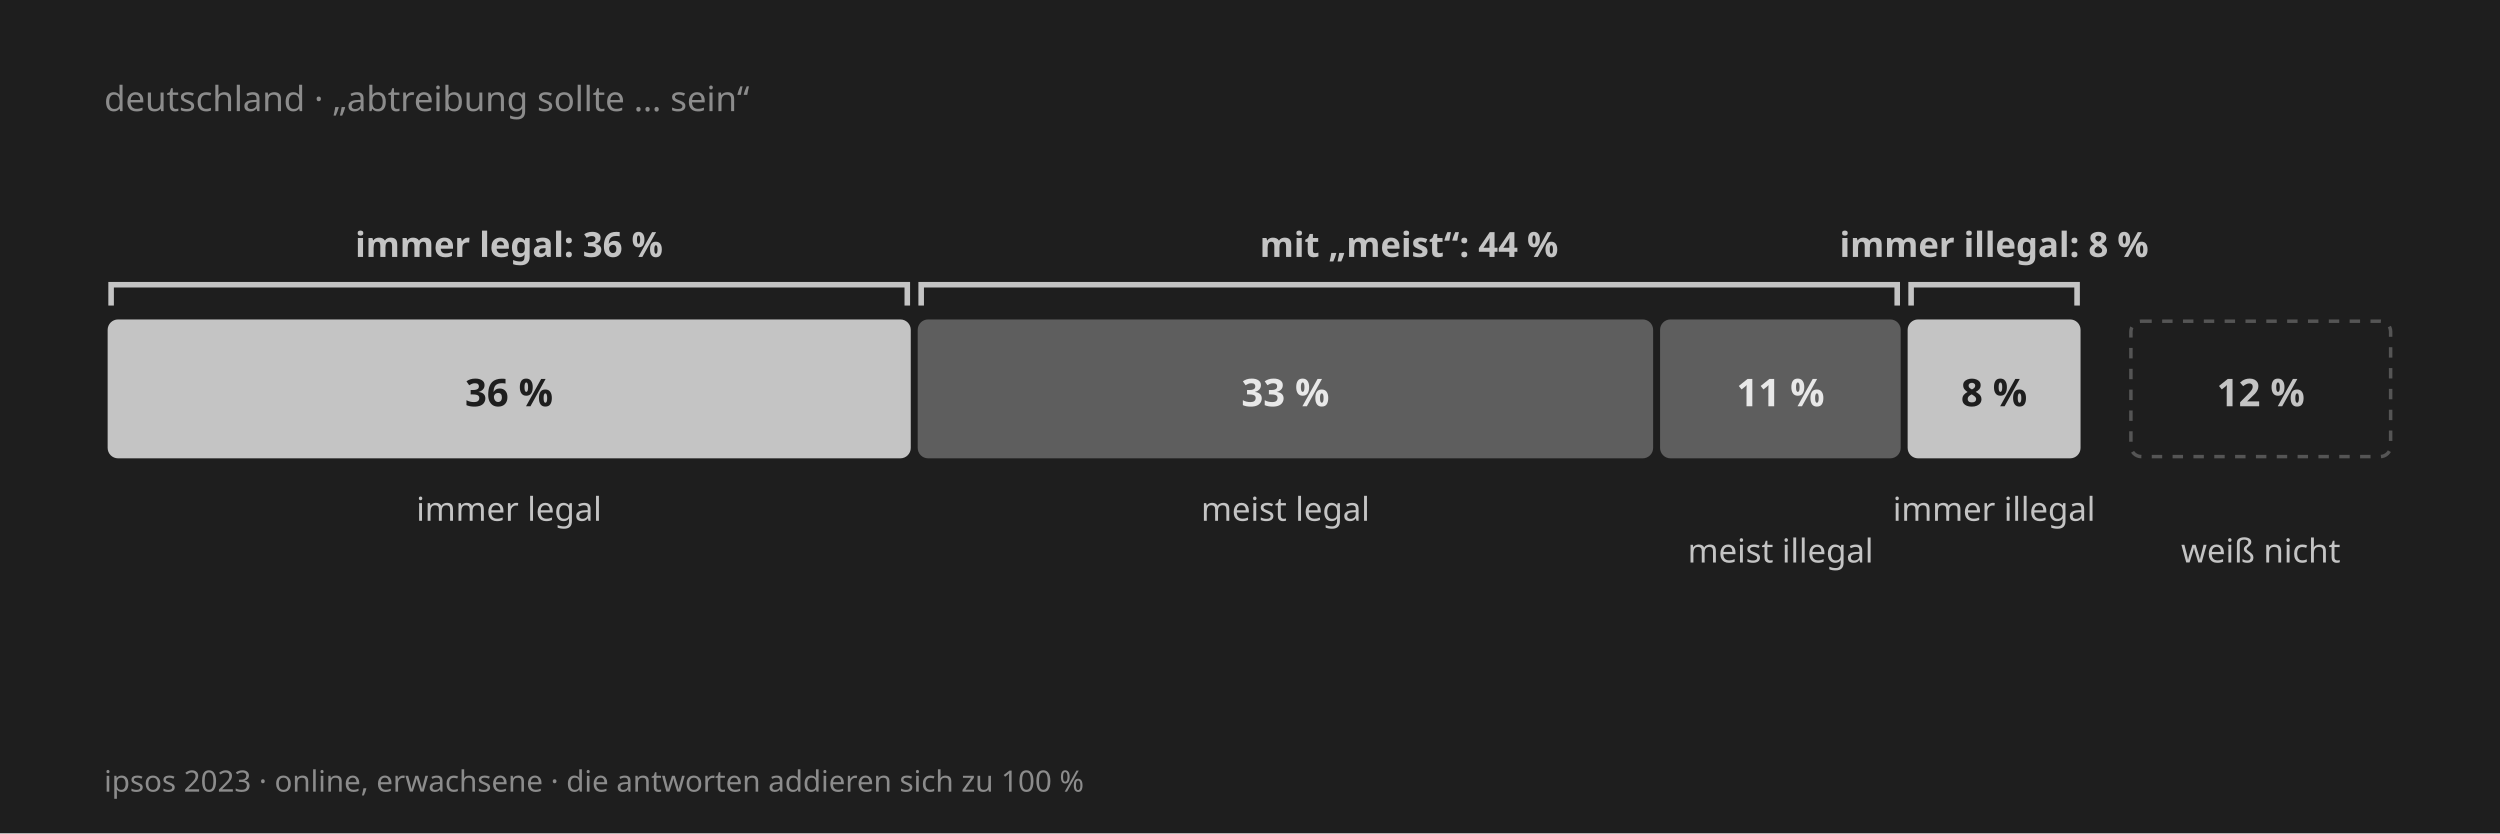
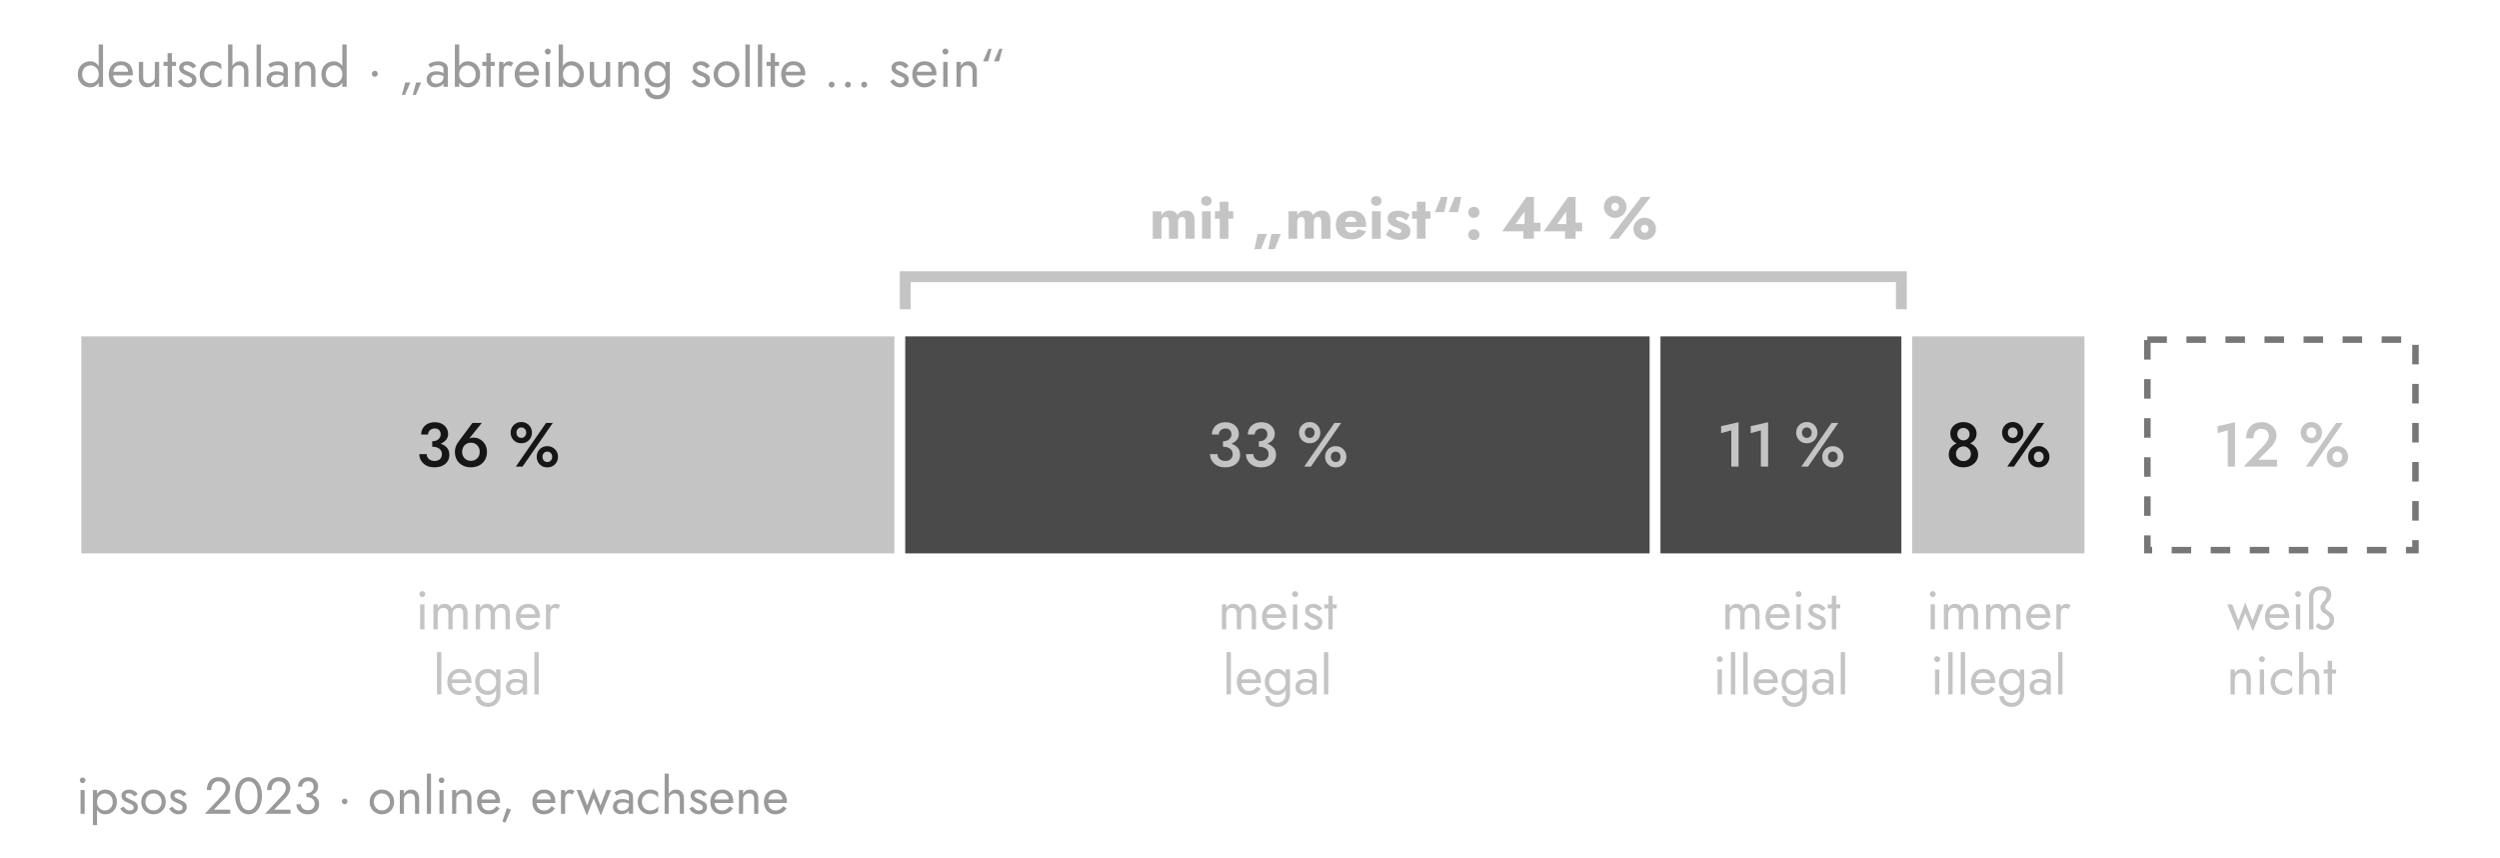
- <svg xmlns="http://www.w3.org/2000/svg" viewBox="0 0 720 240" width="720" height="240" font-family="'Jost','Century Gothic',sans-serif" role="img">
-   <rect x="0" y="0" width="720" height="240" fill="#1e1e1e" />
-   <rect x="31.0" y="92" width="231.3" height="40" rx="3" fill="#c4c4c4" />
-   <text x="146.6" y="117.0" font-size="11" fill="#1e1e1e" text-anchor="middle" font-weight="600">36 %</text>
-   <rect x="264.3" y="92" width="211.8" height="40" rx="3" fill="#5e5e5e" />
-   <text x="370.2" y="117.0" font-size="11" fill="#e8e8e8" text-anchor="middle" font-weight="600">33 %</text>
-   <rect x="478.1" y="92" width="69.3" height="40" rx="3" fill="#5e5e5e" />
-   <text x="512.8" y="117.0" font-size="11" fill="#e8e8e8" text-anchor="middle" font-weight="600">11 %</text>
-   <rect x="549.4" y="92" width="49.8" height="40" rx="3" fill="#c4c4c4" />
-   <text x="574.3" y="117.0" font-size="11" fill="#1e1e1e" text-anchor="middle" font-weight="600">8 %</text>
-   <rect x="613.7" y="92.5" width="74.8" height="39" rx="3" fill="none" stroke="#555555" stroke-width="1" stroke-dasharray="3 3" />
-   <text x="651.1" y="117.0" font-size="11" fill="#c4c4c4" text-anchor="middle" font-weight="600">12 %</text>
-   <text x="146.6" y="150.0" font-size="9.5" fill="#c4c4c4" text-anchor="middle">immer legal</text>
-   <text x="370.2" y="150.0" font-size="9.5" fill="#c4c4c4" text-anchor="middle">meist legal</text>
-   <text x="512.8" y="162.0" font-size="9.5" fill="#c4c4c4" text-anchor="middle">meist illegal</text>
-   <text x="574.3" y="150.0" font-size="9.5" fill="#c4c4c4" text-anchor="middle">immer illegal</text>
-   <text x="651.1" y="162.0" font-size="9.5" fill="#c4c4c4" text-anchor="middle">weiß nicht</text>
-   <path d="M32.0,88 L32.0,82 L261.3,82 L261.3,88" fill="none" stroke="#c4c4c4" stroke-width="1.6" />
-   <text x="146.6" y="74.0" font-size="10" fill="#c4c4c4" text-anchor="middle" font-weight="600">immer legal: 36 %</text>
-   <path d="M265.3,88 L265.3,82 L546.4,82 L546.4,88" fill="none" stroke="#c4c4c4" stroke-width="1.6" />
-   <text x="405.8" y="74.0" font-size="10" fill="#c4c4c4" text-anchor="middle" font-weight="600">mit „meist“: 44 %</text>
-   <path d="M550.4,88 L550.4,82 L598.2,82 L598.2,88" fill="none" stroke="#c4c4c4" stroke-width="1.6" />
-   <text x="574.3" y="74.0" font-size="10" fill="#c4c4c4" text-anchor="middle" font-weight="600">immer illegal: 8 %</text>
-   <text x="30.0" y="32.0" font-size="10" fill="#8c8c8c" text-anchor="start">deutschland · „abtreibung sollte … sein“</text>
-   <text x="30.0" y="228.0" font-size="8.5" fill="#8c8c8c" text-anchor="start">ipsos 2023 · online, erwachsene · die antworten addieren sich zu 100 %</text>
+ <svg xmlns="http://www.w3.org/2000/svg" xmlns:xlink="http://www.w3.org/1999/xlink" width="460.8pt" height="158pt" viewBox="0 0 460.8 158" version="1.1">
+   <defs>
+     <style type="text/css">*{stroke-linejoin: round; stroke-linecap: butt}</style>
+   </defs>
+   <g id="figure_1">
+     <g id="patch_1">
+       <path d="M 0 158  L 460.8 158  L 460.8 0  L 0 0  L 0 158  z " style="fill: none" />
+     </g>
+     <g id="axes_1">
+       <g id="patch_2">
+         <path d="M 15 62  L 164.92 62  L 164.92 102  L 15 102  z " clip-path="url(#p897b57e339)" style="fill: #c4c4c4" />
+       </g>
+       <g id="patch_3">
+         <path d="M 166.92 62  L 304.18 62  L 304.18 102  L 166.92 102  z " clip-path="url(#p897b57e339)" style="fill: #4a4a4a" />
+       </g>
+       <g id="patch_4">
+         <path d="M 306.18 62  L 350.6 62  L 350.6 102  L 306.18 102  z " clip-path="url(#p897b57e339)" style="fill: #4a4a4a" />
+       </g>
+       <g id="patch_5">
+         <path d="M 352.6 62  L 384.36 62  L 384.36 102  L 352.6 102  z " clip-path="url(#p897b57e339)" style="fill: #c4c4c4" />
+       </g>
+       <g id="patch_6">
+         <path d="M 395.96 62.6  L 445.4 62.6  L 445.4 101.4  L 395.96 101.4  L 395.96 62.6  z " clip-path="url(#p897b57e339)" style="fill: none; stroke-dasharray: 3.6,3.6; stroke-dashoffset: 0; stroke: #777777; stroke-width: 1.2; stroke-linejoin: miter" />
+       </g>
+       <g id="line2d_1">
+         <path d="M 166.92 57  L 166.92 51  L 350.6 51  L 350.6 57  " clip-path="url(#p897b57e339)" style="fill: none; stroke: #c4c4c4; stroke-width: 2; stroke-linejoin: miter" />
+       </g>
+       <g id="text_1">
+         <g style="fill: #9a9a9a" transform="translate(14 16) scale(0.1 -0.1)">
+           <defs>
+             <path id="Jost-Book-bd" d="M 224 1472  Q 224 1952 422 2294  Q 621 2637 953 2822  Q 1286 3008 1683 3008  Q 2010 3008 2269 2861  Q 2528 2714 2688 2438  L 2688 4992  L 3200 4992  L 3200 0  L 2688 0  L 2688 506  Q 2528 230 2269 83  Q 2010 -64 1683 -64  Q 1286 -64 953 121  Q 621 307 422 652  Q 224 998 224 1472  z M 742 1472  Q 742 1133 880 896  Q 1018 659 1248 537  Q 1478 416 1747 416  Q 1971 416 2188 537  Q 2406 659 2547 896  Q 2688 1133 2688 1472  Q 2688 1811 2547 2048  Q 2406 2285 2188 2406  Q 1971 2528 1747 2528  Q 1478 2528 1248 2406  Q 1018 2285 880 2048  Q 742 1811 742 1472  z " transform="scale(0.015625)" />
+             <path id="Jost-Book-bf" d="M 1619 -64  Q 1210 -64 893 131  Q 576 326 400 672  Q 224 1018 224 1472  Q 224 1933 406 2278  Q 589 2624 918 2816  Q 1248 3008 1683 3008  Q 2330 3008 2701 2605  Q 3072 2202 3072 1498  Q 3072 1453 3069 1405  Q 3066 1357 3066 1344  L 749 1344  Q 781 902 1024 659  Q 1267 416 1683 416  Q 2285 416 2605 947  L 3021 685  Q 2560 -64 1619 -64  z M 1683 2560  Q 1306 2560 1069 2358  Q 832 2157 768 1779  L 2515 1779  Q 2490 2131 2262 2345  Q 2035 2560 1683 2560  z " transform="scale(0.015625)" />
+             <path id="Jost-Book-102" d="M 992 1152  Q 992 800 1152 608  Q 1312 416 1619 416  Q 1958 416 2163 621  Q 2368 826 2368 1152  L 2368 2944  L 2880 2944  L 2880 0  L 2368 0  L 2368 461  Q 2074 -64 1491 -64  Q 1030 -64 755 249  Q 480 563 480 1088  L 480 2944  L 992 2944  L 992 1152  z " transform="scale(0.015625)" />
+             <path id="Jost-Book-fe" d="M 32 2944  L 512 2944  L 512 3968  L 1024 3968  L 1024 2944  L 1504 2944  L 1504 2464  L 1024 2464  L 1024 0  L 512 0  L 512 2464  L 32 2464  L 32 2944  z " transform="scale(0.015625)" />
+             <path id="Jost-Book-f8" d="M 602 902  Q 736 698 931 550  Q 1126 403 1402 403  Q 1619 403 1744 502  Q 1869 602 1869 774  Q 1869 928 1769 1033  Q 1670 1139 1516 1212  Q 1363 1286 1190 1350  Q 998 1427 803 1532  Q 608 1638 477 1808  Q 346 1978 346 2234  Q 346 2496 483 2669  Q 621 2842 841 2925  Q 1062 3008 1299 3008  Q 1651 3008 1939 2841  Q 2227 2675 2362 2432  L 1952 2170  Q 1830 2336 1648 2445  Q 1466 2554 1235 2554  Q 1075 2554 960 2483  Q 845 2413 845 2266  Q 845 2086 1033 1974  Q 1222 1862 1459 1766  Q 1715 1664 1926 1545  Q 2138 1427 2262 1260  Q 2387 1094 2387 832  Q 2387 448 2108 192  Q 1830 -64 1376 -64  Q 1082 -64 845 41  Q 608 147 445 313  Q 282 480 198 653  L 602 902  z " transform="scale(0.015625)" />
+             <path id="Jost-Book-b7" d="M 710 1472  Q 710 1165 841 928  Q 973 691 1200 553  Q 1427 416 1715 416  Q 2074 416 2355 576  Q 2637 736 2739 954  L 2739 314  Q 2586 134 2301 35  Q 2016 -64 1715 -64  Q 1286 -64 940 134  Q 595 333 393 681  Q 192 1030 192 1472  Q 192 1920 393 2265  Q 595 2611 940 2809  Q 1286 3008 1715 3008  Q 2016 3008 2301 2909  Q 2586 2810 2739 2630  L 2739 1990  Q 2637 2208 2355 2368  Q 2074 2528 1715 2528  Q 1427 2528 1200 2393  Q 973 2259 841 2019  Q 710 1779 710 1472  z " transform="scale(0.015625)" />
+             <path id="Jost-Book-cf" d="M 2368 1792  Q 2368 2528 1741 2528  Q 1408 2528 1200 2320  Q 992 2112 992 1792  L 992 0  L 480 0  L 480 4992  L 992 4992  L 992 2477  Q 1126 2720 1353 2864  Q 1581 3008 1869 3008  Q 2323 3008 2601 2717  Q 2880 2426 2880 1856  L 2880 0  L 2368 0  L 2368 1792  z " transform="scale(0.015625)" />
+             <path id="Jost-Book-de" d="M 480 4992  L 992 4992  L 992 0  L 480 0  L 480 4992  z " transform="scale(0.015625)" />
+             <path id="Jost-Book-ac" d="M 634 2266  L 384 2643  Q 550 2765 841 2886  Q 1133 3008 1542 3008  Q 2054 3008 2374 2774  Q 2694 2541 2694 2112  L 2694 0  L 2182 0  L 2182 397  Q 2042 166 1760 51  Q 1478 -64 1210 -64  Q 941 -64 707 48  Q 474 160 333 371  Q 192 582 192 883  Q 192 1312 496 1571  Q 800 1830 1344 1830  Q 1638 1830 1846 1763  Q 2054 1696 2182 1613  L 2182 2042  Q 2182 2342 1987 2451  Q 1792 2560 1517 2560  Q 1184 2560 960 2451  Q 736 2342 634 2266  z M 710 909  Q 710 653 886 515  Q 1062 378 1344 378  Q 1696 378 1939 589  Q 2182 800 2182 1152  L 2182 1261  Q 2003 1350 1817 1388  Q 1632 1427 1427 1427  Q 1056 1427 883 1289  Q 710 1152 710 909  z " transform="scale(0.015625)" />
+             <path id="Jost-Book-e3" d="M 2368 1792  Q 2368 2528 1741 2528  Q 1408 2528 1200 2323  Q 992 2118 992 1792  L 992 0  L 480 0  L 480 2944  L 992 2944  L 992 2483  Q 1280 3008 1869 3008  Q 2336 3008 2608 2697  Q 2880 2387 2880 1856  L 2880 0  L 2368 0  L 2368 1792  z " transform="scale(0.015625)" />
+             <path id="Jost-Book-1" transform="scale(0.015625)" />
+             <path id="Jost-Book-1d4" d="M 608 1536  Q 608 1683 713 1785  Q 819 1888 960 1888  Q 1107 1888 1209 1785  Q 1312 1683 1312 1536  Q 1312 1395 1209 1289  Q 1107 1184 960 1184  Q 819 1184 713 1289  Q 608 1395 608 1536  z " transform="scale(0.015625)" />
+             <path id="Jost-Book-1ba" d="M 704 512  L 1312 512  L 672 -960  L 320 -960  L 704 512  z M 1984 512  L 2592 512  L 1952 -960  L 1600 -960  L 1984 512  z " transform="scale(0.015625)" />
+             <path id="Jost-Book-b6" d="M 3424 1472  Q 3424 998 3225 652  Q 3027 307 2697 121  Q 2368 -64 1965 -64  Q 1638 -64 1379 83  Q 1120 230 960 506  L 960 0  L 448 0  L 448 4992  L 960 4992  L 960 2438  Q 1120 2714 1379 2861  Q 1638 3008 1965 3008  Q 2368 3008 2697 2822  Q 3027 2637 3225 2294  Q 3424 1952 3424 1472  z M 2906 1472  Q 2906 1811 2768 2048  Q 2630 2285 2403 2406  Q 2176 2528 1901 2528  Q 1677 2528 1459 2406  Q 1242 2285 1101 2048  Q 960 1811 960 1472  Q 960 1133 1101 896  Q 1242 659 1459 537  Q 1677 416 1901 416  Q 2176 416 2403 537  Q 2630 659 2768 896  Q 2906 1133 2906 1472  z " transform="scale(0.015625)" />
+             <path id="Jost-Book-f3" d="M 1882 2381  Q 1779 2458 1696 2493  Q 1613 2528 1485 2528  Q 1197 2528 1094 2320  Q 992 2112 992 1792  L 992 0  L 480 0  L 480 2944  L 992 2944  L 992 2605  Q 1114 2790 1280 2899  Q 1446 3008 1613 3008  Q 1773 3008 1910 2966  Q 2048 2925 2163 2803  L 1882 2381  z " transform="scale(0.015625)" />
+             <path id="Jost-Book-d1" d="M 480 4160  Q 480 4307 585 4409  Q 691 4512 832 4512  Q 979 4512 1081 4409  Q 1184 4307 1184 4160  Q 1184 4019 1081 3913  Q 979 3808 832 3808  Q 691 3808 585 3913  Q 480 4019 480 4160  z M 576 2944  L 1088 2944  L 1088 0  L 576 0  L 576 2944  z " transform="scale(0.015625)" />
+             <path id="Jost-Book-ca" d="M 282 -192  L 800 -192  Q 800 -403 915 -585  Q 1030 -768 1241 -880  Q 1453 -992 1741 -992  Q 1965 -992 2182 -883  Q 2400 -774 2544 -540  Q 2688 -307 2688 64  L 2688 506  Q 2528 230 2269 83  Q 2010 -64 1683 -64  Q 1286 -64 953 121  Q 621 307 422 652  Q 224 998 224 1472  Q 224 1952 422 2294  Q 621 2637 953 2822  Q 1286 3008 1683 3008  Q 2010 3008 2269 2861  Q 2528 2714 2688 2438  L 2688 2944  L 3200 2944  L 3200 64  Q 3200 -442 2989 -784  Q 2778 -1126 2445 -1299  Q 2112 -1472 1741 -1472  Q 1312 -1472 982 -1312  Q 653 -1152 467 -861  Q 282 -570 282 -192  z M 742 1472  Q 742 1133 880 896  Q 1018 659 1248 537  Q 1478 416 1747 416  Q 1971 416 2188 537  Q 2406 659 2547 896  Q 2688 1133 2688 1472  Q 2688 1811 2547 2048  Q 2406 2285 2188 2406  Q 1971 2528 1747 2528  Q 1478 2528 1248 2406  Q 1018 2285 880 2048  Q 742 1811 742 1472  z " transform="scale(0.015625)" />
+             <path id="Jost-Book-e8" d="M 224 1472  Q 224 1920 425 2265  Q 627 2611 972 2809  Q 1318 3008 1747 3008  Q 2182 3008 2524 2809  Q 2867 2611 3068 2265  Q 3270 1920 3270 1472  Q 3270 1030 3068 681  Q 2867 333 2524 134  Q 2182 -64 1747 -64  Q 1318 -64 972 134  Q 627 333 425 681  Q 224 1030 224 1472  z M 742 1472  Q 742 1165 873 928  Q 1005 691 1232 553  Q 1459 416 1747 416  Q 2035 416 2262 553  Q 2490 691 2621 928  Q 2752 1165 2752 1472  Q 2752 1779 2621 2019  Q 2490 2259 2262 2393  Q 2035 2528 1747 2528  Q 1459 2528 1232 2393  Q 1005 2259 873 2019  Q 742 1779 742 1472  z " transform="scale(0.015625)" />
+             <path id="Jost-Book-1c6" d="M 608 256  Q 608 403 713 505  Q 819 608 960 608  Q 1107 608 1209 505  Q 1312 403 1312 256  Q 1312 115 1209 9  Q 1107 -96 960 -96  Q 819 -96 713 9  Q 608 115 608 256  z M 2528 256  Q 2528 403 2633 505  Q 2739 608 2880 608  Q 3027 608 3129 505  Q 3232 403 3232 256  Q 3232 115 3129 9  Q 3027 -96 2880 -96  Q 2739 -96 2633 9  Q 2528 115 2528 256  z M 4448 256  Q 4448 403 4553 505  Q 4659 608 4800 608  Q 4947 608 5049 505  Q 5152 403 5152 256  Q 5152 115 5049 9  Q 4947 -96 4800 -96  Q 4659 -96 4553 9  Q 4448 115 4448 256  z " transform="scale(0.015625)" />
+             <path id="Jost-Book-1b7" d="M 1056 3008  L 448 3008  L 1088 4480  L 1440 4480  L 1056 3008  z M 2336 3008  L 1728 3008  L 2368 4480  L 2720 4480  L 2336 3008  z " transform="scale(0.015625)" />
+           </defs>
+           <use xlink:href="#Jost-Book-bd" />
+           <use xlink:href="#Jost-Book-bf" transform="translate(57 0)" />
+           <use xlink:href="#Jost-Book-102" transform="translate(108.5 0)" />
+           <use xlink:href="#Jost-Book-fe" transform="translate(161 0)" />
+           <use xlink:href="#Jost-Book-f8" transform="translate(185 0)" />
+           <use xlink:href="#Jost-Book-b7" transform="translate(225.2969 0)" />
+           <use xlink:href="#Jost-Book-cf" transform="translate(273.0938 0)" />
+           <use xlink:href="#Jost-Book-de" transform="translate(325.5938 0)" />
+           <use xlink:href="#Jost-Book-ac" transform="translate(348.5938 0)" />
+           <use xlink:href="#Jost-Book-e3" transform="translate(396.6875 0)" />
+           <use xlink:href="#Jost-Book-bd" transform="translate(449.1875 0)" />
+           <use xlink:href="#Jost-Book-1" transform="translate(506.1875 0)" />
+           <use xlink:href="#Jost-Book-1d4" transform="translate(536.1875 0)" />
+           <use xlink:href="#Jost-Book-1" transform="translate(566.1875 0)" />
+           <use xlink:href="#Jost-Book-1ba" transform="translate(596.1875 0)" />
+           <use xlink:href="#Jost-Book-ac" transform="translate(643.6875 0)" />
+           <use xlink:href="#Jost-Book-b6" transform="translate(691.7812 0)" />
+           <use xlink:href="#Jost-Book-fe" transform="translate(748.7812 0)" />
+           <use xlink:href="#Jost-Book-f3" transform="translate(772.7812 0)" />
+           <use xlink:href="#Jost-Book-bf" transform="translate(805.5781 0)" />
+           <use xlink:href="#Jost-Book-d1" transform="translate(857.0781 0)" />
+           <use xlink:href="#Jost-Book-b6" transform="translate(883.0781 0)" />
+           <use xlink:href="#Jost-Book-102" transform="translate(940.0781 0)" />
+           <use xlink:href="#Jost-Book-e3" transform="translate(992.5781 0)" />
+           <use xlink:href="#Jost-Book-ca" transform="translate(1045.078 0)" />
+           <use xlink:href="#Jost-Book-1" transform="translate(1102.078 0)" />
+           <use xlink:href="#Jost-Book-f8" transform="translate(1132.078 0)" />
+           <use xlink:href="#Jost-Book-e8" transform="translate(1172.375 0)" />
+           <use xlink:href="#Jost-Book-de" transform="translate(1226.969 0)" />
+           <use xlink:href="#Jost-Book-de" transform="translate(1249.969 0)" />
+           <use xlink:href="#Jost-Book-fe" transform="translate(1272.969 0)" />
+           <use xlink:href="#Jost-Book-bf" transform="translate(1296.969 0)" />
+           <use xlink:href="#Jost-Book-1" transform="translate(1348.469 0)" />
+           <use xlink:href="#Jost-Book-1c6" transform="translate(1378.469 0)" />
+           <use xlink:href="#Jost-Book-1" transform="translate(1468.469 0)" />
+           <use xlink:href="#Jost-Book-f8" transform="translate(1498.469 0)" />
+           <use xlink:href="#Jost-Book-bf" transform="translate(1538.766 0)" />
+           <use xlink:href="#Jost-Book-d1" transform="translate(1590.266 0)" />
+           <use xlink:href="#Jost-Book-e3" transform="translate(1616.266 0)" />
+           <use xlink:href="#Jost-Book-1b7" transform="translate(1665.766 0)" />
+         </g>
+       </g>
+       <g id="text_2">
+         <g style="fill: #161616" transform="translate(76.68289 86) scale(0.115 -0.115)">
+           <defs>
+             <path id="Jost-Medium-16c" d="M 1901 -77  Q 1421 -77 1075 108  Q 730 294 541 601  Q 352 909 352 1280  L 1114 1280  Q 1114 960 1344 768  Q 1574 576 1914 576  Q 2259 576 2467 761  Q 2675 947 2675 1280  Q 2675 1638 2403 1836  Q 2131 2035 1677 2035  L 1677 2598  Q 2086 2598 2316 2806  Q 2547 3014 2547 3302  Q 2547 3571 2393 3740  Q 2240 3910 1939 3910  Q 1651 3910 1452 3734  Q 1254 3558 1254 3290  L 544 3290  Q 544 3654 720 3939  Q 896 4224 1209 4387  Q 1523 4550 1933 4550  Q 2368 4550 2675 4384  Q 2982 4218 3145 3942  Q 3309 3667 3309 3341  Q 3309 3002 3101 2746  Q 2893 2490 2541 2342  Q 2944 2214 3190 1936  Q 3437 1658 3437 1203  Q 3437 813 3245 525  Q 3053 237 2707 80  Q 2362 -77 1901 -77  z " transform="scale(0.015625)" />
+             <path id="Jost-Medium-16f" d="M 2118 4474  L 3078 4474  L 1798 2886  Q 1894 2931 2009 2950  Q 2125 2970 2259 2970  Q 2611 2970 2918 2784  Q 3226 2598 3418 2268  Q 3610 1939 3610 1510  Q 3610 1018 3389 659  Q 3168 301 2797 112  Q 2426 -77 1965 -77  Q 1504 -77 1129 112  Q 755 301 537 659  Q 320 1018 320 1510  Q 320 1824 425 2089  Q 531 2355 698 2566  L 2118 4474  z M 1062 1510  Q 1062 1101 1318 845  Q 1574 589 1965 589  Q 2349 589 2608 845  Q 2867 1101 2867 1510  Q 2867 1926 2608 2188  Q 2349 2451 1965 2451  Q 1574 2451 1318 2188  Q 1062 1926 1062 1510  z " transform="scale(0.015625)" />
+             <path id="Jost-Medium-1" transform="scale(0.015625)" />
+             <path id="Jost-Medium-1b0" d="M 192 3482  Q 192 3782 333 4028  Q 474 4275 720 4422  Q 966 4570 1286 4570  Q 1606 4570 1849 4422  Q 2093 4275 2233 4028  Q 2374 3782 2374 3482  Q 2374 3181 2233 2931  Q 2093 2682 1849 2538  Q 1606 2394 1286 2394  Q 966 2394 720 2538  Q 474 2682 333 2931  Q 192 3181 192 3482  z M 3827 4480  L 4518 4480  L 1414 0  L 723 0  L 3827 4480  z M 787 3482  Q 787 3264 918 3104  Q 1050 2944 1286 2944  Q 1517 2944 1651 3104  Q 1786 3264 1786 3482  Q 1786 3699 1651 3856  Q 1517 4013 1286 4013  Q 1050 4013 918 3856  Q 787 3699 787 3482  z M 2867 1005  Q 2867 1306 3004 1552  Q 3142 1798 3388 1945  Q 3635 2093 3955 2093  Q 4275 2093 4521 1945  Q 4768 1798 4909 1552  Q 5050 1306 5050 1005  Q 5050 698 4909 451  Q 4768 205 4521 61  Q 4275 -83 3955 -83  Q 3635 -83 3388 61  Q 3142 205 3004 451  Q 2867 698 2867 1005  z M 3456 1005  Q 3456 787 3590 627  Q 3725 467 3955 467  Q 4186 467 4320 627  Q 4454 787 4454 1005  Q 4454 1216 4320 1376  Q 4186 1536 3955 1536  Q 3725 1536 3590 1376  Q 3456 1216 3456 1005  z " transform="scale(0.015625)" />
+           </defs>
+           <use xlink:href="#Jost-Medium-16c" />
+           <use xlink:href="#Jost-Medium-16f" transform="translate(57.59375 0)" />
+           <use xlink:href="#Jost-Medium-1" transform="translate(119 0)" />
+           <use xlink:href="#Jost-Medium-1b0" transform="translate(149 0)" />
+         </g>
+       </g>
+       <g id="text_3">
+         <g style="fill: #c4c4c4" transform="translate(76.57016 116) scale(0.1 -0.1)">
+           <defs>
+             <path id="Jost-Book-e2" d="M 4512 1856  L 4512 0  L 4000 0  L 4000 1792  Q 4000 2170 3862 2349  Q 3725 2528 3437 2528  Q 3123 2528 2937 2333  Q 2752 2138 2752 1792  L 2752 0  L 2240 0  L 2240 1792  Q 2240 2170 2102 2349  Q 1965 2528 1677 2528  Q 1363 2528 1177 2333  Q 992 2138 992 1792  L 992 0  L 480 0  L 480 2944  L 992 2944  L 992 2515  Q 1254 3008 1805 3008  Q 2112 3008 2333 2864  Q 2554 2720 2656 2458  Q 2963 3008 3565 3008  Q 4019 3008 4265 2707  Q 4512 2406 4512 1856  z " transform="scale(0.015625)" />
+           </defs>
+           <use xlink:href="#Jost-Book-d1" />
+           <use xlink:href="#Jost-Book-e2" transform="translate(26 0)" />
+           <use xlink:href="#Jost-Book-e2" transform="translate(104 0)" />
+           <use xlink:href="#Jost-Book-bf" transform="translate(182 0)" />
+           <use xlink:href="#Jost-Book-f3" transform="translate(233.5 0)" />
+         </g>
+       </g>
+       <g id="text_4">
+         <g style="fill: #c4c4c4" transform="translate(79.83031 128) scale(0.1 -0.1)">
+           <use xlink:href="#Jost-Book-de" />
+           <use xlink:href="#Jost-Book-bf" transform="translate(23 0)" />
+           <use xlink:href="#Jost-Book-ca" transform="translate(74.5 0)" />
+           <use xlink:href="#Jost-Book-ac" transform="translate(131.5 0)" />
+           <use xlink:href="#Jost-Book-de" transform="translate(179.5938 0)" />
+         </g>
+       </g>
+       <g id="text_5">
+         <g style="fill: #c4c4c4" transform="translate(222.4921 86) scale(0.115 -0.115)">
+           <use xlink:href="#Jost-Medium-16c" />
+           <use xlink:href="#Jost-Medium-16c" transform="translate(57.59375 0)" />
+           <use xlink:href="#Jost-Medium-1" transform="translate(115.1875 0)" />
+           <use xlink:href="#Jost-Medium-1b0" transform="translate(145.1875 0)" />
+         </g>
+       </g>
+       <g id="text_6">
+         <g style="fill: #c4c4c4" transform="translate(224.5602 116) scale(0.1 -0.1)">
+           <use xlink:href="#Jost-Book-e2" />
+           <use xlink:href="#Jost-Book-bf" transform="translate(78 0)" />
+           <use xlink:href="#Jost-Book-d1" transform="translate(129.5 0)" />
+           <use xlink:href="#Jost-Book-f8" transform="translate(155.5 0)" />
+           <use xlink:href="#Jost-Book-fe" transform="translate(195.7969 0)" />
+         </g>
+       </g>
+       <g id="text_7">
+         <g style="fill: #c4c4c4" transform="translate(225.4203 128) scale(0.1 -0.1)">
+           <use xlink:href="#Jost-Book-de" />
+           <use xlink:href="#Jost-Book-bf" transform="translate(23 0)" />
+           <use xlink:href="#Jost-Book-ca" transform="translate(74.5 0)" />
+           <use xlink:href="#Jost-Book-ac" transform="translate(131.5 0)" />
+           <use xlink:href="#Jost-Book-de" transform="translate(179.5938 0)" />
+         </g>
+       </g>
+       <g id="text_8">
+         <g style="fill: #c4c4c4" transform="translate(316.5037 86) scale(0.115 -0.115)">
+           <defs>
+             <path id="Jost-Medium-16a" d="M 480 3430  L 480 4147  L 2266 4550  L 2266 0  L 1523 0  L 1523 3718  L 480 3430  z " transform="scale(0.015625)" />
+           </defs>
+           <use xlink:href="#Jost-Medium-16a" />
+           <use xlink:href="#Jost-Medium-16a" transform="translate(47.40625 0)" />
+           <use xlink:href="#Jost-Medium-1" transform="translate(94.8125 0)" />
+           <use xlink:href="#Jost-Medium-1b0" transform="translate(124.8125 0)" />
+         </g>
+       </g>
+       <g id="text_9">
+         <g style="fill: #c4c4c4" transform="translate(317.4002 116) scale(0.1 -0.1)">
+           <use xlink:href="#Jost-Book-e2" />
+           <use xlink:href="#Jost-Book-bf" transform="translate(78 0)" />
+           <use xlink:href="#Jost-Book-d1" transform="translate(129.5 0)" />
+           <use xlink:href="#Jost-Book-f8" transform="translate(155.5 0)" />
+           <use xlink:href="#Jost-Book-fe" transform="translate(195.7969 0)" />
+         </g>
+       </g>
+       <g id="text_10">
+         <g style="fill: #c4c4c4" transform="translate(315.8103 128) scale(0.1 -0.1)">
+           <use xlink:href="#Jost-Book-d1" />
+           <use xlink:href="#Jost-Book-de" transform="translate(26 0)" />
+           <use xlink:href="#Jost-Book-de" transform="translate(49 0)" />
+           <use xlink:href="#Jost-Book-bf" transform="translate(72 0)" />
+           <use xlink:href="#Jost-Book-ca" transform="translate(123.5 0)" />
+           <use xlink:href="#Jost-Book-ac" transform="translate(180.5 0)" />
+           <use xlink:href="#Jost-Book-de" transform="translate(228.5938 0)" />
+         </g>
+       </g>
+       <g id="text_11">
+         <g style="fill: #161616" transform="translate(358.7158 86) scale(0.115 -0.115)">
+           <defs>
+             <path id="Jost-Medium-171" d="M 346 1216  Q 346 1664 579 1952  Q 813 2240 1158 2381  Q 864 2515 685 2771  Q 506 3027 506 3398  Q 506 3738 685 4000  Q 864 4262 1171 4412  Q 1478 4563 1850 4563  Q 2227 4563 2531 4412  Q 2835 4262 3017 4000  Q 3200 3738 3200 3398  Q 3200 3027 3017 2771  Q 2835 2515 2541 2381  Q 2886 2240 3123 1952  Q 3360 1664 3360 1216  Q 3360 845 3155 550  Q 2950 256 2608 89  Q 2266 -77 1850 -77  Q 1434 -77 1091 89  Q 749 256 547 550  Q 346 845 346 1216  z M 1222 3322  Q 1222 3040 1408 2864  Q 1594 2688 1850 2688  Q 2112 2688 2297 2864  Q 2483 3040 2483 3322  Q 2483 3597 2304 3779  Q 2125 3962 1850 3962  Q 1574 3962 1398 3779  Q 1222 3597 1222 3322  z M 1088 1318  Q 1088 954 1318 758  Q 1549 563 1850 563  Q 2150 563 2384 758  Q 2618 954 2618 1318  Q 2618 1530 2509 1702  Q 2400 1875 2227 1974  Q 2054 2074 1850 2074  Q 1651 2074 1475 1974  Q 1299 1875 1193 1702  Q 1088 1530 1088 1318  z " transform="scale(0.015625)" />
+           </defs>
+           <use xlink:href="#Jost-Medium-171" />
+           <use xlink:href="#Jost-Medium-1" transform="translate(57.90625 0)" />
+           <use xlink:href="#Jost-Medium-1b0" transform="translate(87.90625 0)" />
+         </g>
+       </g>
+       <g id="text_12">
+         <g style="fill: #c4c4c4" transform="translate(355.0902 116) scale(0.1 -0.1)">
+           <use xlink:href="#Jost-Book-d1" />
+           <use xlink:href="#Jost-Book-e2" transform="translate(26 0)" />
+           <use xlink:href="#Jost-Book-e2" transform="translate(104 0)" />
+           <use xlink:href="#Jost-Book-bf" transform="translate(182 0)" />
+           <use xlink:href="#Jost-Book-f3" transform="translate(233.5 0)" />
+         </g>
+       </g>
+       <g id="text_13">
+         <g style="fill: #c4c4c4" transform="translate(355.9003 128) scale(0.1 -0.1)">
+           <use xlink:href="#Jost-Book-d1" />
+           <use xlink:href="#Jost-Book-de" transform="translate(26 0)" />
+           <use xlink:href="#Jost-Book-de" transform="translate(49 0)" />
+           <use xlink:href="#Jost-Book-bf" transform="translate(72 0)" />
+           <use xlink:href="#Jost-Book-ca" transform="translate(123.5 0)" />
+           <use xlink:href="#Jost-Book-ac" transform="translate(180.5 0)" />
+           <use xlink:href="#Jost-Book-de" transform="translate(228.5938 0)" />
+         </g>
+       </g>
+       <g id="text_14">
+         <g style="fill: #c4c4c4" transform="translate(408.0462 86) scale(0.115 -0.115)">
+           <defs>
+             <path id="Jost-Medium-16b" d="M 128 0  L 2202 2182  Q 2438 2438 2572 2672  Q 2707 2906 2707 3174  Q 2707 3347 2617 3510  Q 2528 3674 2358 3776  Q 2189 3878 1946 3878  Q 1562 3878 1341 3612  Q 1120 3347 1120 2899  L 371 2899  Q 371 3373 553 3747  Q 736 4122 1091 4339  Q 1446 4557 1958 4557  Q 2349 4557 2637 4432  Q 2925 4307 3113 4105  Q 3302 3904 3398 3670  Q 3494 3437 3494 3213  Q 3494 2861 3321 2534  Q 3149 2208 2874 1952  L 1606 704  L 3546 704  L 3546 0  L 128 0  z " transform="scale(0.015625)" />
+           </defs>
+           <use xlink:href="#Jost-Medium-16a" />
+           <use xlink:href="#Jost-Medium-16b" transform="translate(47.40625 0)" />
+           <use xlink:href="#Jost-Medium-1" transform="translate(107.8125 0)" />
+           <use xlink:href="#Jost-Medium-1b0" transform="translate(137.8125 0)" />
+         </g>
+       </g>
+       <g id="text_15">
+         <g style="fill: #c4c4c4" transform="translate(410.655 116) scale(0.1 -0.1)">
+           <defs>
+             <path id="Jost-Book-10e" d="M 32 2944  L 608 2944  L 1344 1030  L 2144 3168  L 3002 1018  L 3744 2944  L 4320 2944  L 3040 -224  L 2150 1920  L 1312 -224  L 32 2944  z " transform="scale(0.015625)" />
+             <path id="Jost-Book-11f" d="M 2189 -77  Q 1894 -77 1657 44  Q 1421 166 1248 358  L 1562 742  Q 1709 595 1875 502  Q 2042 410 2227 410  Q 2515 410 2704 614  Q 2893 819 2893 1094  Q 2893 1312 2784 1456  Q 2675 1600 2512 1715  Q 2349 1830 2185 1942  Q 2022 2054 1913 2204  Q 1805 2355 1805 2573  Q 1805 2797 1913 2966  Q 2022 3136 2169 3293  Q 2317 3450 2425 3632  Q 2534 3814 2534 4064  Q 2534 4275 2432 4393  Q 2330 4512 2166 4563  Q 2003 4614 1811 4614  Q 1446 4614 1209 4416  Q 973 4218 973 3763  L 979 -13  L 461 -13  L 461 3891  Q 461 4237 637 4505  Q 813 4774 1136 4928  Q 1459 5082 1894 5082  Q 2413 5082 2742 4851  Q 3072 4621 3072 4109  Q 3072 3846 3001 3664  Q 2931 3482 2825 3347  Q 2720 3213 2614 3097  Q 2509 2982 2438 2857  Q 2368 2733 2368 2573  Q 2368 2438 2477 2342  Q 2586 2246 2742 2150  Q 2899 2054 3056 1929  Q 3213 1805 3321 1622  Q 3430 1440 3430 1165  Q 3430 819 3264 537  Q 3098 256 2819 89  Q 2541 -77 2189 -77  z " transform="scale(0.015625)" />
+           </defs>
+           <use xlink:href="#Jost-Book-10e" />
+           <use xlink:href="#Jost-Book-bf" transform="translate(66.5 0)" />
+           <use xlink:href="#Jost-Book-d1" transform="translate(118 0)" />
+           <use xlink:href="#Jost-Book-11f" transform="translate(144 0)" />
+         </g>
+       </g>
+       <g id="text_16">
+         <g style="fill: #c4c4c4" transform="translate(410.5402 128) scale(0.1 -0.1)">
+           <use xlink:href="#Jost-Book-e3" />
+           <use xlink:href="#Jost-Book-d1" transform="translate(52.5 0)" />
+           <use xlink:href="#Jost-Book-b7" transform="translate(78.5 0)" />
+           <use xlink:href="#Jost-Book-cf" transform="translate(126.2969 0)" />
+           <use xlink:href="#Jost-Book-fe" transform="translate(178.7969 0)" />
+         </g>
+       </g>
+       <g id="text_17">
+         <g style="fill: #c4c4c4" transform="translate(211.912 44) scale(0.11 -0.11)">
+           <defs>
+             <path id="Jost-Bold-e2" d="M 4870 1894  L 4870 0  L 3898 0  L 3898 1792  Q 3898 2336 3526 2336  Q 3328 2336 3209 2198  Q 3091 2061 3091 1792  L 3091 0  L 2118 0  L 2118 1792  Q 2118 2336 1747 2336  Q 1549 2336 1430 2198  Q 1312 2061 1312 1792  L 1312 0  L 378 0  L 378 2944  L 1312 2944  L 1312 2509  Q 1434 2746 1648 2880  Q 1862 3014 2163 3014  Q 2509 3014 2713 2889  Q 2918 2765 3008 2528  Q 3168 2758 3405 2886  Q 3642 3014 3942 3014  Q 4454 3014 4662 2720  Q 4870 2426 4870 1894  z " transform="scale(0.015625)" />
+             <path id="Jost-Bold-d1" d="M 320 4051  Q 320 4282 486 4426  Q 653 4570 883 4570  Q 1120 4570 1283 4426  Q 1446 4282 1446 4051  Q 1446 3821 1283 3673  Q 1120 3526 883 3526  Q 653 3526 486 3673  Q 320 3821 320 4051  z M 416 2944  L 1350 2944  L 1350 0  L 416 0  L 416 2944  z " transform="scale(0.015625)" />
+             <path id="Jost-Bold-fe" d="M 32 2944  L 550 2944  L 550 3968  L 1478 3968  L 1478 2944  L 2003 2944  L 2003 2144  L 1478 2144  L 1478 0  L 550 0  L 550 2144  L 32 2144  L 32 2944  z " transform="scale(0.015625)" />
+             <path id="Jost-Bold-1" transform="scale(0.015625)" />
+             <path id="Jost-Bold-1ba" d="M 666 512  L 1670 512  L 1011 -1120  L 320 -1120  L 666 512  z M 2144 512  L 3149 512  L 2490 -1120  L 1798 -1120  L 2144 512  z " transform="scale(0.015625)" />
+             <path id="Jost-Bold-bf" d="M 1875 -64  Q 1363 -64 985 125  Q 608 314 406 659  Q 205 1005 205 1472  Q 205 2182 646 2595  Q 1088 3008 1862 3008  Q 2624 3008 3037 2617  Q 3450 2227 3450 1517  Q 3450 1446 3446 1379  Q 3443 1312 3437 1267  L 1190 1267  Q 1235 960 1408 797  Q 1581 634 1862 634  Q 2374 634 2592 1018  L 3456 806  Q 2989 -64 1875 -64  z M 1843 2362  Q 1318 2362 1210 1805  L 2413 1805  Q 2394 2061 2240 2211  Q 2086 2362 1843 2362  z " transform="scale(0.015625)" />
+             <path id="Jost-Bold-f8" d="M 538 1069  Q 870 787 1113 688  Q 1357 589 1510 589  Q 1651 589 1724 653  Q 1798 717 1798 819  Q 1798 960 1660 1046  Q 1523 1133 1171 1248  Q 960 1318 771 1427  Q 582 1536 460 1715  Q 339 1894 339 2176  Q 339 2579 649 2793  Q 960 3008 1440 3008  Q 1818 3008 2131 2883  Q 2445 2758 2701 2573  L 2355 1946  Q 2176 2118 1936 2230  Q 1696 2342 1498 2342  Q 1229 2342 1229 2157  Q 1229 2010 1405 1936  Q 1581 1862 1907 1741  Q 2138 1658 2333 1549  Q 2528 1440 2646 1273  Q 2765 1107 2765 832  Q 2765 358 2473 118  Q 2182 -122 1658 -122  Q 1171 -122 800 38  Q 429 198 134 429  L 538 1069  z " transform="scale(0.015625)" />
+             <path id="Jost-Bold-1b7" d="M 1453 2848  L 448 2848  L 1107 4480  L 1798 4480  L 1453 2848  z M 2931 2848  L 1926 2848  L 2586 4480  L 3277 4480  L 2931 2848  z " transform="scale(0.015625)" />
+             <path id="Jost-Bold-1c4" d="M 429 2829  Q 429 3072 598 3245  Q 768 3418 1030 3418  Q 1293 3418 1462 3245  Q 1632 3072 1632 2829  Q 1632 2586 1462 2410  Q 1293 2234 1030 2234  Q 768 2234 598 2410  Q 429 2586 429 2829  z M 429 435  Q 429 678 598 851  Q 768 1024 1030 1024  Q 1293 1024 1462 851  Q 1632 678 1632 435  Q 1632 192 1462 19  Q 1293 -154 1030 -154  Q 768 -154 598 19  Q 429 192 429 435  z " transform="scale(0.015625)" />
+             <path id="Jost-Bold-16d" d="M 90 794  L 2688 4480  L 3494 4480  L 3494 1715  L 4198 1715  L 4198 794  L 3494 794  L 3494 0  L 2368 0  L 2368 794  L 90 794  z M 1523 1574  L 2490 1574  L 2490 2912  L 1523 1574  z " transform="scale(0.015625)" />
+             <path id="Jost-Bold-1b0" d="M 147 3418  Q 147 3744 304 4013  Q 461 4282 736 4442  Q 1011 4602 1357 4602  Q 1696 4602 1971 4442  Q 2246 4282 2406 4013  Q 2566 3744 2566 3418  Q 2566 3091 2406 2825  Q 2246 2560 1971 2400  Q 1696 2240 1357 2240  Q 1011 2240 736 2400  Q 461 2560 304 2825  Q 147 3091 147 3418  z M 4160 4480  L 5158 4480  L 1722 0  L 723 0  L 4160 4480  z M 941 3418  Q 941 3245 1056 3120  Q 1171 2995 1357 2995  Q 1536 2995 1651 3120  Q 1766 3245 1766 3418  Q 1766 3597 1651 3721  Q 1536 3846 1357 3846  Q 1171 3846 1056 3721  Q 941 3597 941 3418  z M 3315 1062  Q 3315 1389 3475 1657  Q 3635 1926 3907 2086  Q 4179 2246 4525 2246  Q 4870 2246 5142 2086  Q 5414 1926 5574 1657  Q 5734 1389 5734 1062  Q 5734 736 5574 467  Q 5414 198 5142 38  Q 4870 -122 4525 -122  Q 4179 -122 3907 38  Q 3635 198 3475 467  Q 3315 736 3315 1062  z M 4115 1062  Q 4115 890 4227 765  Q 4339 640 4525 640  Q 4710 640 4825 765  Q 4941 890 4941 1062  Q 4941 1235 4825 1363  Q 4710 1491 4525 1491  Q 4339 1491 4227 1363  Q 4115 1235 4115 1062  z " transform="scale(0.015625)" />
+           </defs>
+           <use xlink:href="#Jost-Bold-e2" />
+           <use xlink:href="#Jost-Bold-d1" transform="translate(82 0)" />
+           <use xlink:href="#Jost-Bold-fe" transform="translate(109.5938 0)" />
+           <use xlink:href="#Jost-Bold-1" transform="translate(141.3906 0)" />
+           <use xlink:href="#Jost-Bold-1ba" transform="translate(171.3906 0)" />
+           <use xlink:href="#Jost-Bold-e2" transform="translate(227.5938 0)" />
+           <use xlink:href="#Jost-Bold-bf" transform="translate(309.5938 0)" />
+           <use xlink:href="#Jost-Bold-d1" transform="translate(366.8906 0)" />
+           <use xlink:href="#Jost-Bold-f8" transform="translate(394.4844 0)" />
+           <use xlink:href="#Jost-Bold-fe" transform="translate(440.0781 0)" />
+           <use xlink:href="#Jost-Bold-1b7" transform="translate(471.875 0)" />
+           <use xlink:href="#Jost-Bold-1c4" transform="translate(528.0781 0)" />
+           <use xlink:href="#Jost-Bold-1" transform="translate(560.2812 0)" />
+           <use xlink:href="#Jost-Bold-16d" transform="translate(590.2812 0)" />
+           <use xlink:href="#Jost-Bold-16d" transform="translate(660.0781 0)" />
+           <use xlink:href="#Jost-Bold-1" transform="translate(729.875 0)" />
+           <use xlink:href="#Jost-Bold-1b0" transform="translate(759.875 0)" />
+         </g>
+       </g>
+       <g id="text_18">
+         <g style="fill: #9a9a9a" transform="translate(14 150) scale(0.095 -0.095)">
+           <defs>
+             <path id="Jost-Book-f1" d="M 960 -1408  L 448 -1408  L 448 2944  L 960 2944  L 960 2438  Q 1120 2714 1379 2861  Q 1638 3008 1965 3008  Q 2368 3008 2697 2822  Q 3027 2637 3225 2294  Q 3424 1952 3424 1472  Q 3424 998 3225 652  Q 3027 307 2697 121  Q 2368 -64 1965 -64  Q 1638 -64 1379 83  Q 1120 230 960 506  L 960 -1408  z M 2906 1472  Q 2906 1811 2768 2048  Q 2630 2285 2403 2406  Q 2176 2528 1901 2528  Q 1677 2528 1459 2406  Q 1242 2285 1101 2048  Q 960 1811 960 1472  Q 960 1133 1101 896  Q 1242 659 1459 537  Q 1677 416 1901 416  Q 2176 416 2403 537  Q 2630 659 2768 896  Q 2906 1133 2906 1472  z " transform="scale(0.015625)" />
+             <path id="Jost-Book-16b" d="M 128 0  L 2246 2259  Q 2470 2496 2592 2733  Q 2714 2970 2714 3238  Q 2714 3437 2611 3619  Q 2509 3802 2317 3920  Q 2125 4038 1850 4038  Q 1421 4038 1174 3747  Q 928 3456 928 2944  L 384 2944  Q 384 3424 557 3785  Q 730 4147 1059 4348  Q 1389 4550 1850 4550  Q 2221 4550 2489 4425  Q 2758 4301 2931 4105  Q 3104 3910 3187 3686  Q 3270 3462 3270 3258  Q 3270 2912 3104 2573  Q 2938 2234 2675 1965  L 1248 512  L 3290 512  L 3290 0  L 128 0  z " transform="scale(0.015625)" />
+             <path id="Jost-Book-169" d="M 256 2240  Q 256 2912 467 3430  Q 678 3949 1052 4246  Q 1427 4544 1920 4544  Q 2413 4544 2787 4246  Q 3162 3949 3373 3430  Q 3584 2912 3584 2240  Q 3584 1568 3373 1049  Q 3162 531 2787 233  Q 2413 -64 1920 -64  Q 1427 -64 1052 233  Q 678 531 467 1049  Q 256 1568 256 2240  z M 800 2240  Q 800 1722 937 1315  Q 1075 909 1324 678  Q 1574 448 1920 448  Q 2266 448 2518 678  Q 2771 909 2905 1315  Q 3040 1722 3040 2240  Q 3040 2765 2905 3168  Q 2771 3571 2518 3801  Q 2266 4032 1920 4032  Q 1574 4032 1324 3801  Q 1075 3571 937 3168  Q 800 2765 800 2240  z " transform="scale(0.015625)" />
+             <path id="Jost-Book-16c" d="M 1811 -64  Q 1382 -64 1059 102  Q 736 269 560 553  Q 384 838 384 1184  L 934 1184  Q 934 870 1180 659  Q 1427 448 1811 448  Q 2195 448 2422 665  Q 2650 883 2650 1248  Q 2650 1664 2352 1872  Q 2054 2080 1619 2080  L 1619 2560  Q 2054 2560 2288 2790  Q 2522 3021 2522 3334  Q 2522 3654 2352 3852  Q 2182 4051 1843 4051  Q 1530 4051 1312 3856  Q 1094 3661 1094 3366  L 576 3366  Q 576 3718 739 3980  Q 902 4243 1187 4393  Q 1472 4544 1837 4544  Q 2221 4544 2499 4377  Q 2778 4211 2928 3942  Q 3078 3674 3078 3354  Q 3078 3021 2873 2752  Q 2669 2483 2317 2336  Q 2714 2221 2960 1939  Q 3206 1658 3206 1184  Q 3206 806 3024 524  Q 2842 243 2528 89  Q 2214 -64 1811 -64  z " transform="scale(0.015625)" />
+             <path id="Jost-Book-1c3" d="M 947 704  L 1459 512  L 755 -1088  L 384 -954  L 947 704  z " transform="scale(0.015625)" />
+           </defs>
+           <use xlink:href="#Jost-Book-d1" />
+           <use xlink:href="#Jost-Book-f1" transform="translate(26 0)" />
+           <use xlink:href="#Jost-Book-f8" transform="translate(83 0)" />
+           <use xlink:href="#Jost-Book-e8" transform="translate(123.2969 0)" />
+           <use xlink:href="#Jost-Book-f8" transform="translate(177.8906 0)" />
+           <use xlink:href="#Jost-Book-1" transform="translate(218.1875 0)" />
+           <use xlink:href="#Jost-Book-16b" transform="translate(248.1875 0)" />
+           <use xlink:href="#Jost-Book-169" transform="translate(305.0938 0)" />
+           <use xlink:href="#Jost-Book-16b" transform="translate(365.0938 0)" />
+           <use xlink:href="#Jost-Book-16c" transform="translate(422 0)" />
+           <use xlink:href="#Jost-Book-1" transform="translate(476.5938 0)" />
+           <use xlink:href="#Jost-Book-1d4" transform="translate(506.5938 0)" />
+           <use xlink:href="#Jost-Book-1" transform="translate(536.5938 0)" />
+           <use xlink:href="#Jost-Book-e8" transform="translate(566.5938 0)" />
+           <use xlink:href="#Jost-Book-e3" transform="translate(621.1875 0)" />
+           <use xlink:href="#Jost-Book-de" transform="translate(673.6875 0)" />
+           <use xlink:href="#Jost-Book-d1" transform="translate(696.6875 0)" />
+           <use xlink:href="#Jost-Book-e3" transform="translate(722.6875 0)" />
+           <use xlink:href="#Jost-Book-bf" transform="translate(775.1875 0)" />
+           <use xlink:href="#Jost-Book-1c3" transform="translate(821.6875 0)" />
+           <use xlink:href="#Jost-Book-1" transform="translate(852.4844 0)" />
+           <use xlink:href="#Jost-Book-bf" transform="translate(882.4844 0)" />
+           <use xlink:href="#Jost-Book-f3" transform="translate(933.9844 0)" />
+           <use xlink:href="#Jost-Book-10e" transform="translate(971.2812 0)" />
+           <use xlink:href="#Jost-Book-ac" transform="translate(1039.281 0)" />
+           <use xlink:href="#Jost-Book-b7" transform="translate(1087.375 0)" />
+           <use xlink:href="#Jost-Book-cf" transform="translate(1135.172 0)" />
+           <use xlink:href="#Jost-Book-f8" transform="translate(1187.672 0)" />
+           <use xlink:href="#Jost-Book-bf" transform="translate(1227.969 0)" />
+           <use xlink:href="#Jost-Book-e3" transform="translate(1279.469 0)" />
+           <use xlink:href="#Jost-Book-bf" transform="translate(1331.969 0)" />
+         </g>
+       </g>
+     </g>
+   </g>
+   <defs>
+     <clipPath id="p897b57e339">
+       <rect x="0" y="0" width="460.8" height="158" />
+     </clipPath>
+   </defs>
</svg>
